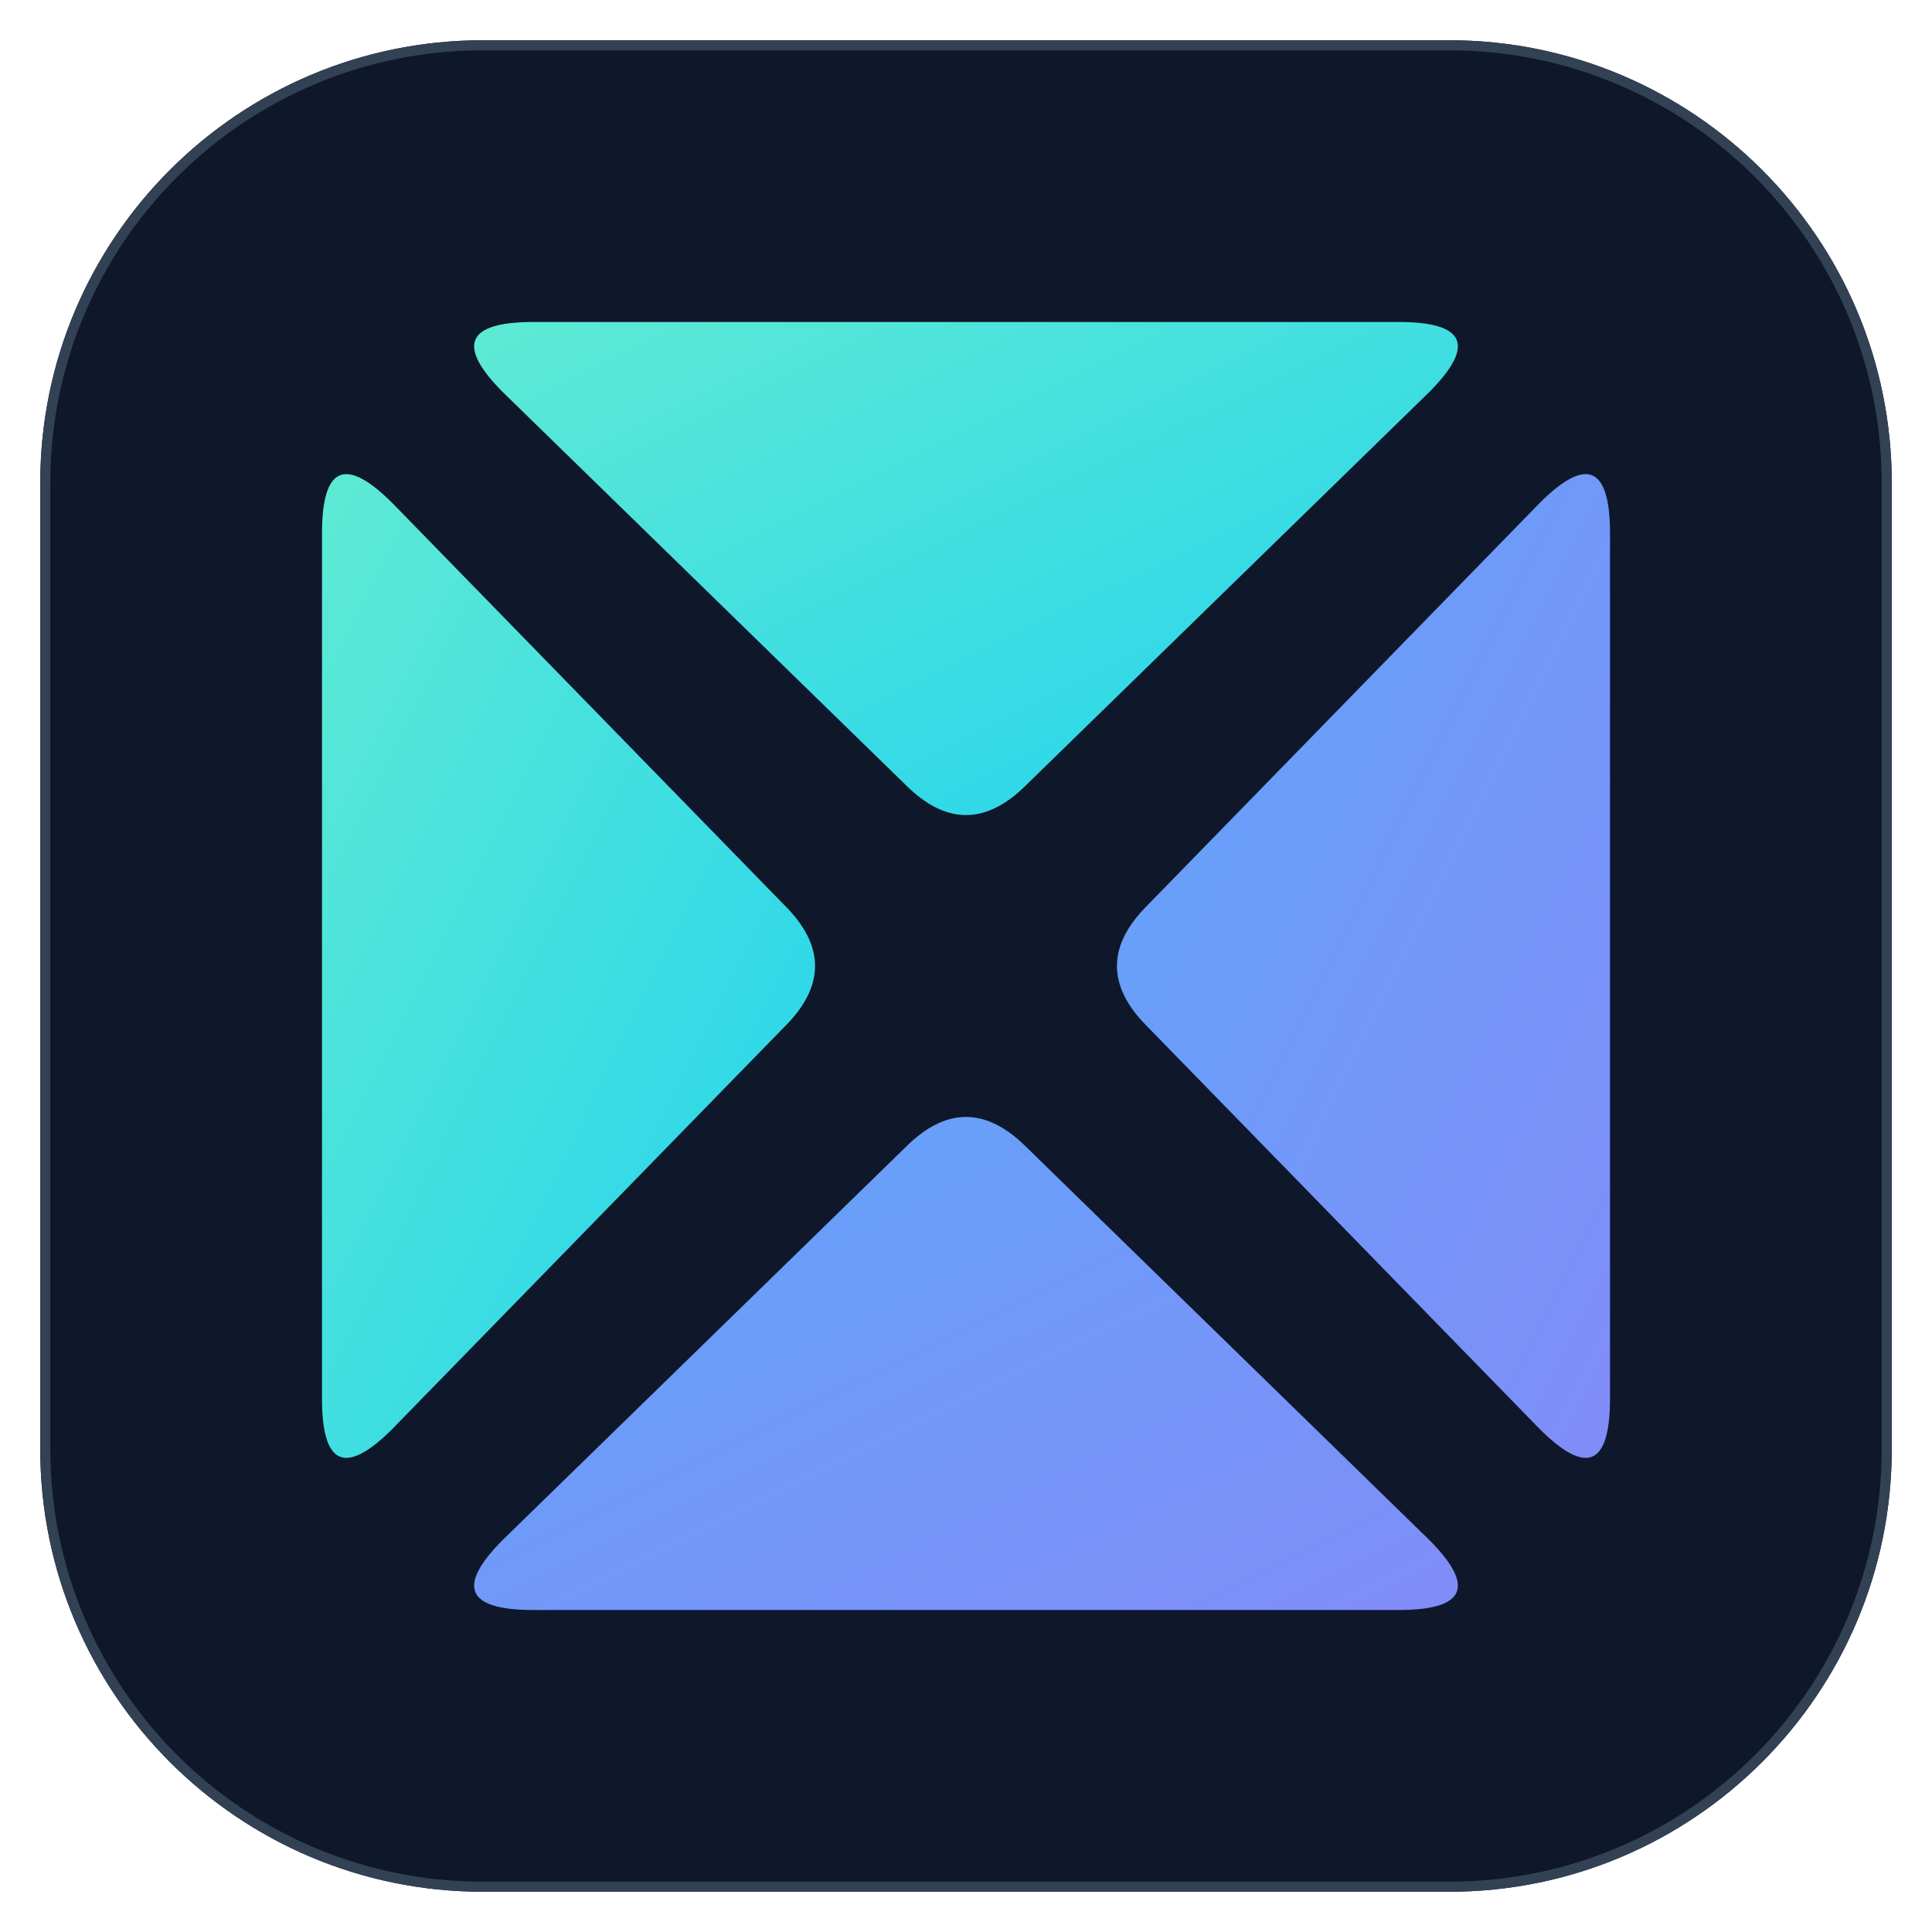
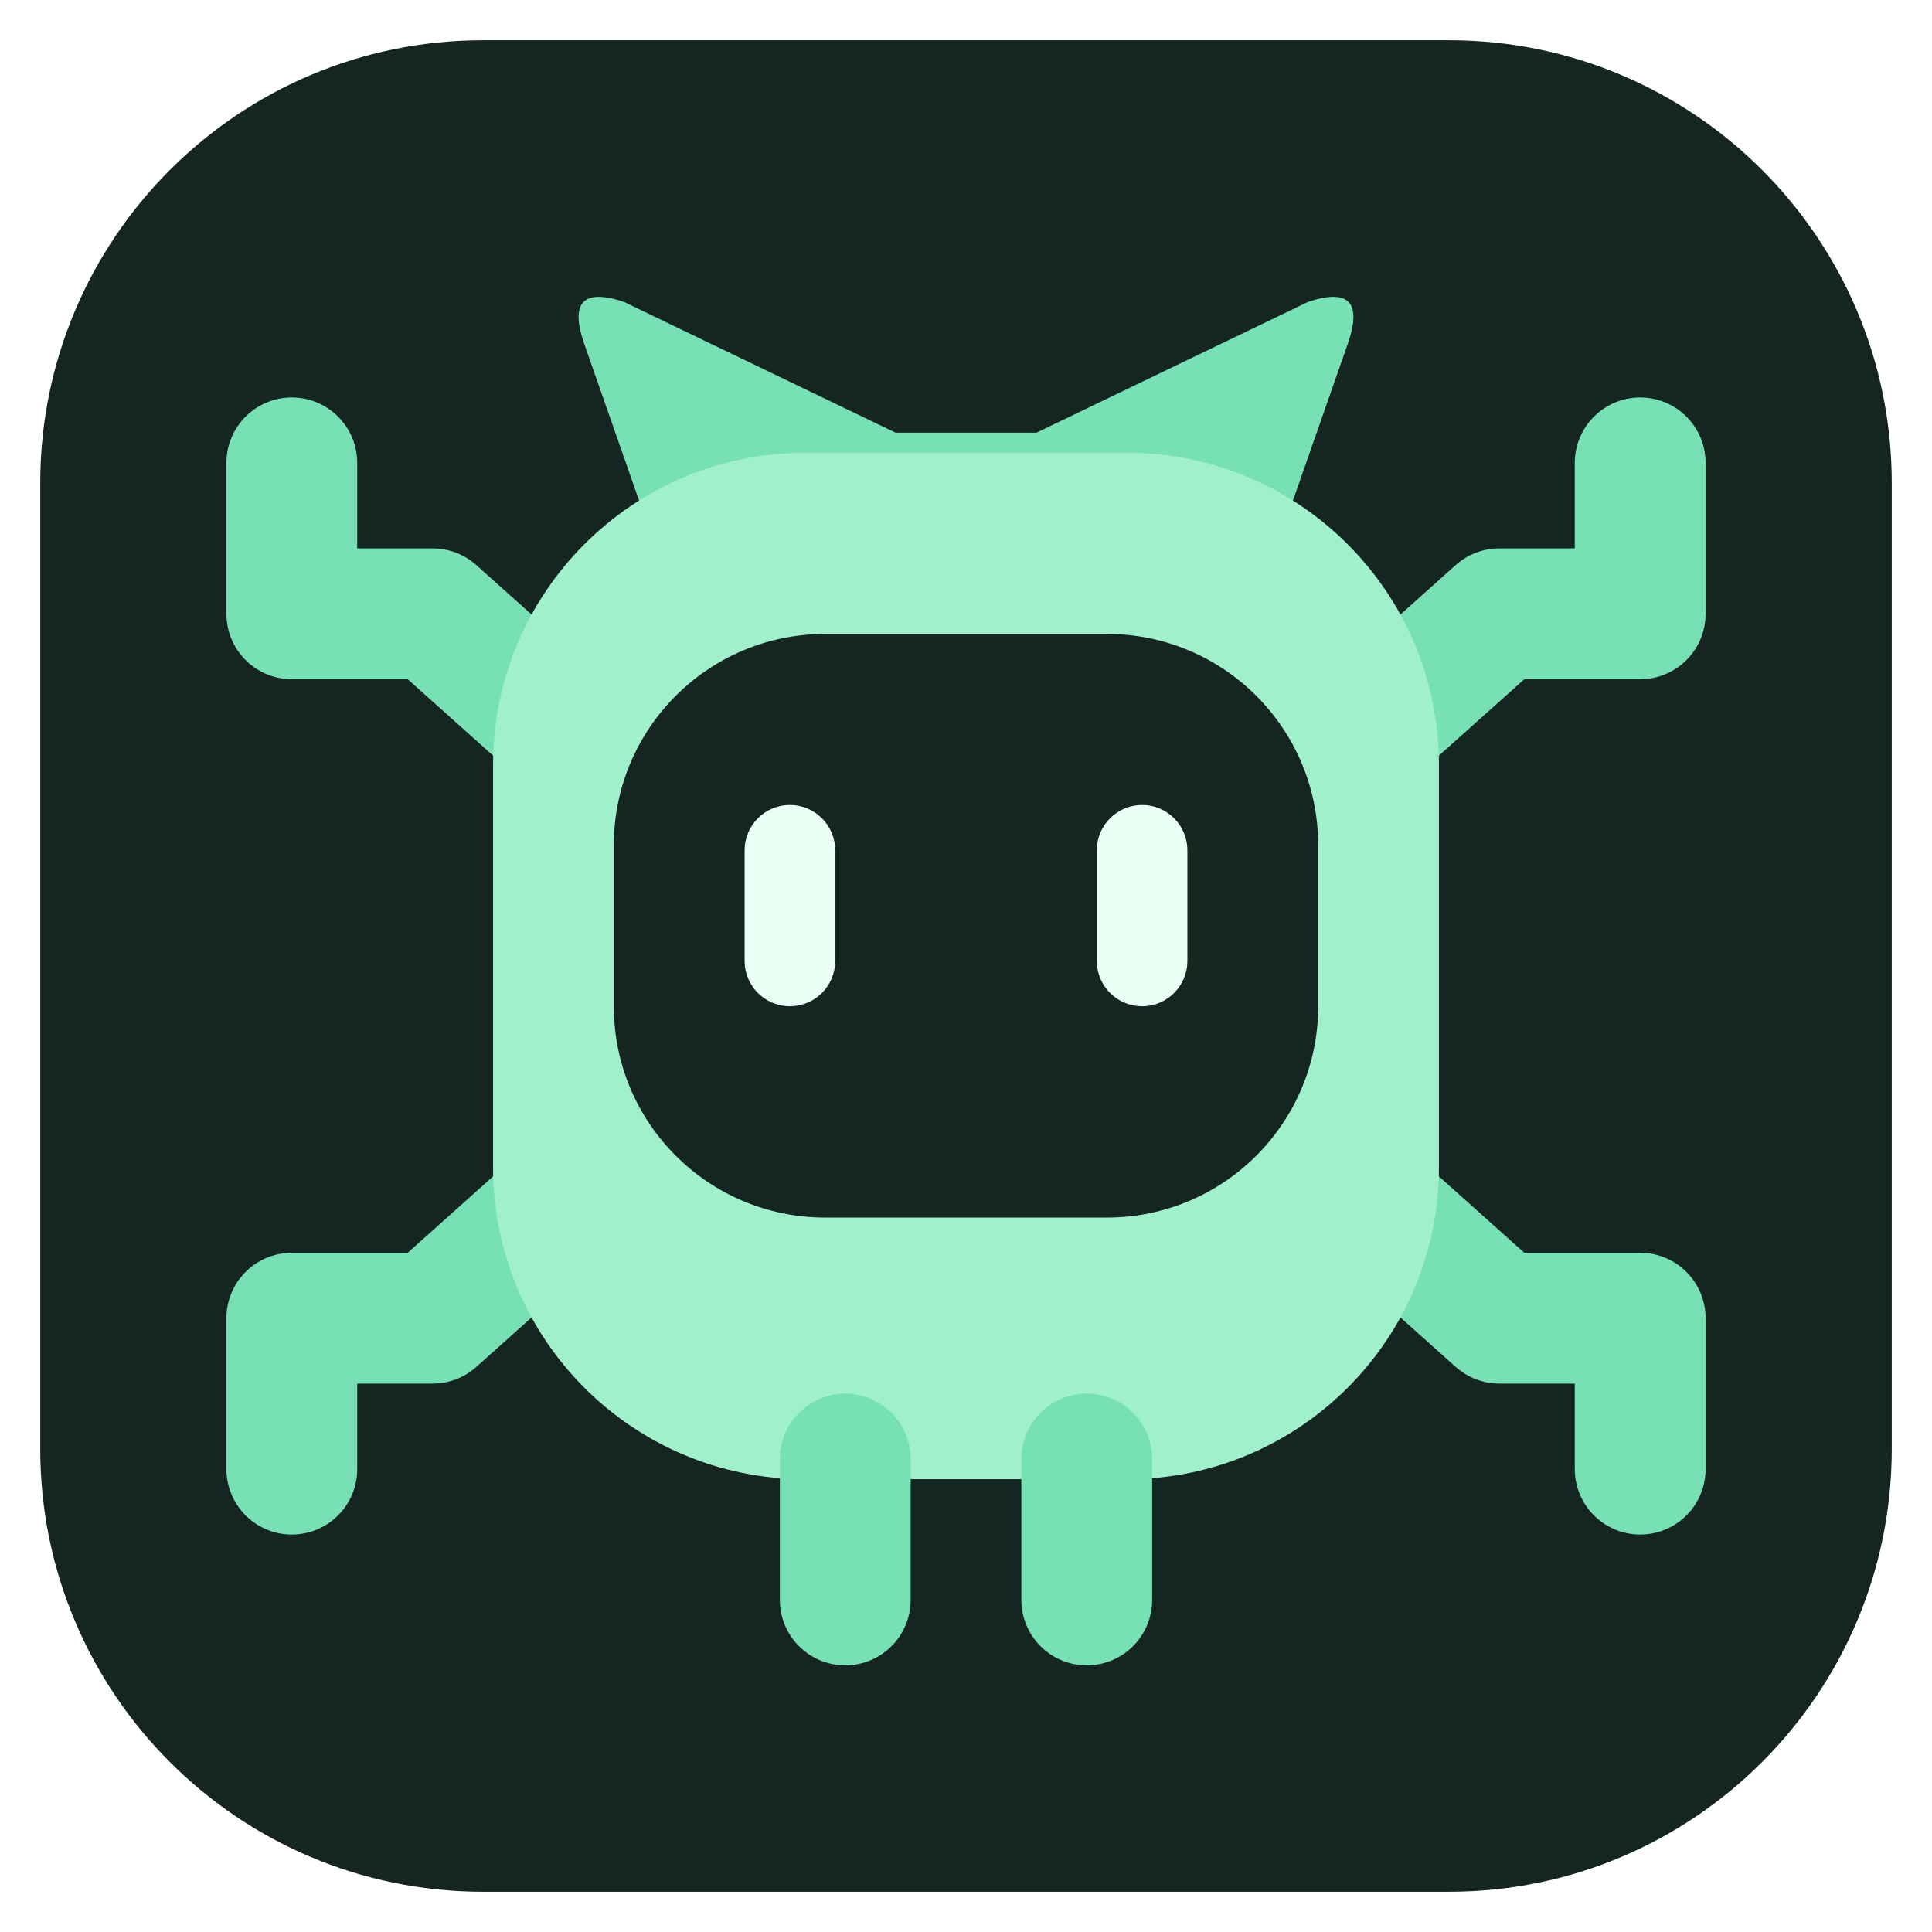
<svg xmlns="http://www.w3.org/2000/svg" viewBox="0 0 192 192" role="img" aria-labelledby="title desc">
-   <defs>
-     <linearGradient id="teal" x1="0" y1="0" x2="1" y2="1">
-       <stop stop-color="#5eead4" />
-       <stop offset="1" stop-color="#22d3ee" />
-     </linearGradient>
-     <linearGradient id="blue" x1="0" y1="0" x2="1" y2="1">
-       <stop stop-color="#60a5fa" />
-       <stop offset="1" stop-color="#818cf8" />
-     </linearGradient>
-   </defs>
-   <rect x="4" y="4" width="184" height="184" rx="44" fill="#0f172a" />
-   <rect x="4.5" y="4.5" width="183" height="183" rx="43.5" fill="none" stroke="#334155" />
-   <path d="M53 32h86q10 0 3 7l-40 39q-6 6-12 0L50 39q-7-7 3-7Z" fill="url(#teal)" />
-   <path d="M160 53v86q0 10-7 3l-39-40q-6-6 0-12l39-40q7-7 7 3Z" fill="url(#blue)" />
-   <path d="M139 160H53q-10 0-3-7l40-39q6-6 12 0l40 39q7 7-3 7Z" fill="url(#blue)" />
-   <path d="M32 139V53q0-10 7-3l39 40q6 6 0 12l-39 40q-7 7-7-3Z" fill="url(#teal)" />
+   <rect x="4" y="4" width="184" height="184" rx="44" fill="#142522" />
+   <g fill="none" stroke="#77e0b5" stroke-width="13" stroke-linecap="round" stroke-linejoin="round">
+     <path d="M62 78 43 61H29V46m101 32 19-17h14V46M62 114l-19 17H29v15m101-32 19 17h14v15" />
+   </g>
+   <path d="M65 54 58 34q-2-6 4-4l27 13h14l27-13q6-2 4 4l-7 20Z" fill="#77e0b5" />
+   <rect x="49" y="45" width="94" height="102" rx="31" fill="#a0f0cc" />
+   <rect x="61" y="63" width="70" height="58" rx="21" fill="#142522" />
+   <rect x="74" y="80" width="9" height="20" rx="4.5" fill="#e9fff4" />
+   <rect x="109" y="80" width="9" height="20" rx="4.5" fill="#e9fff4" />
+   <path d="M84 145v14m24-14v14" fill="none" stroke="#77e0b5" stroke-width="13" stroke-linecap="round" />
</svg>
